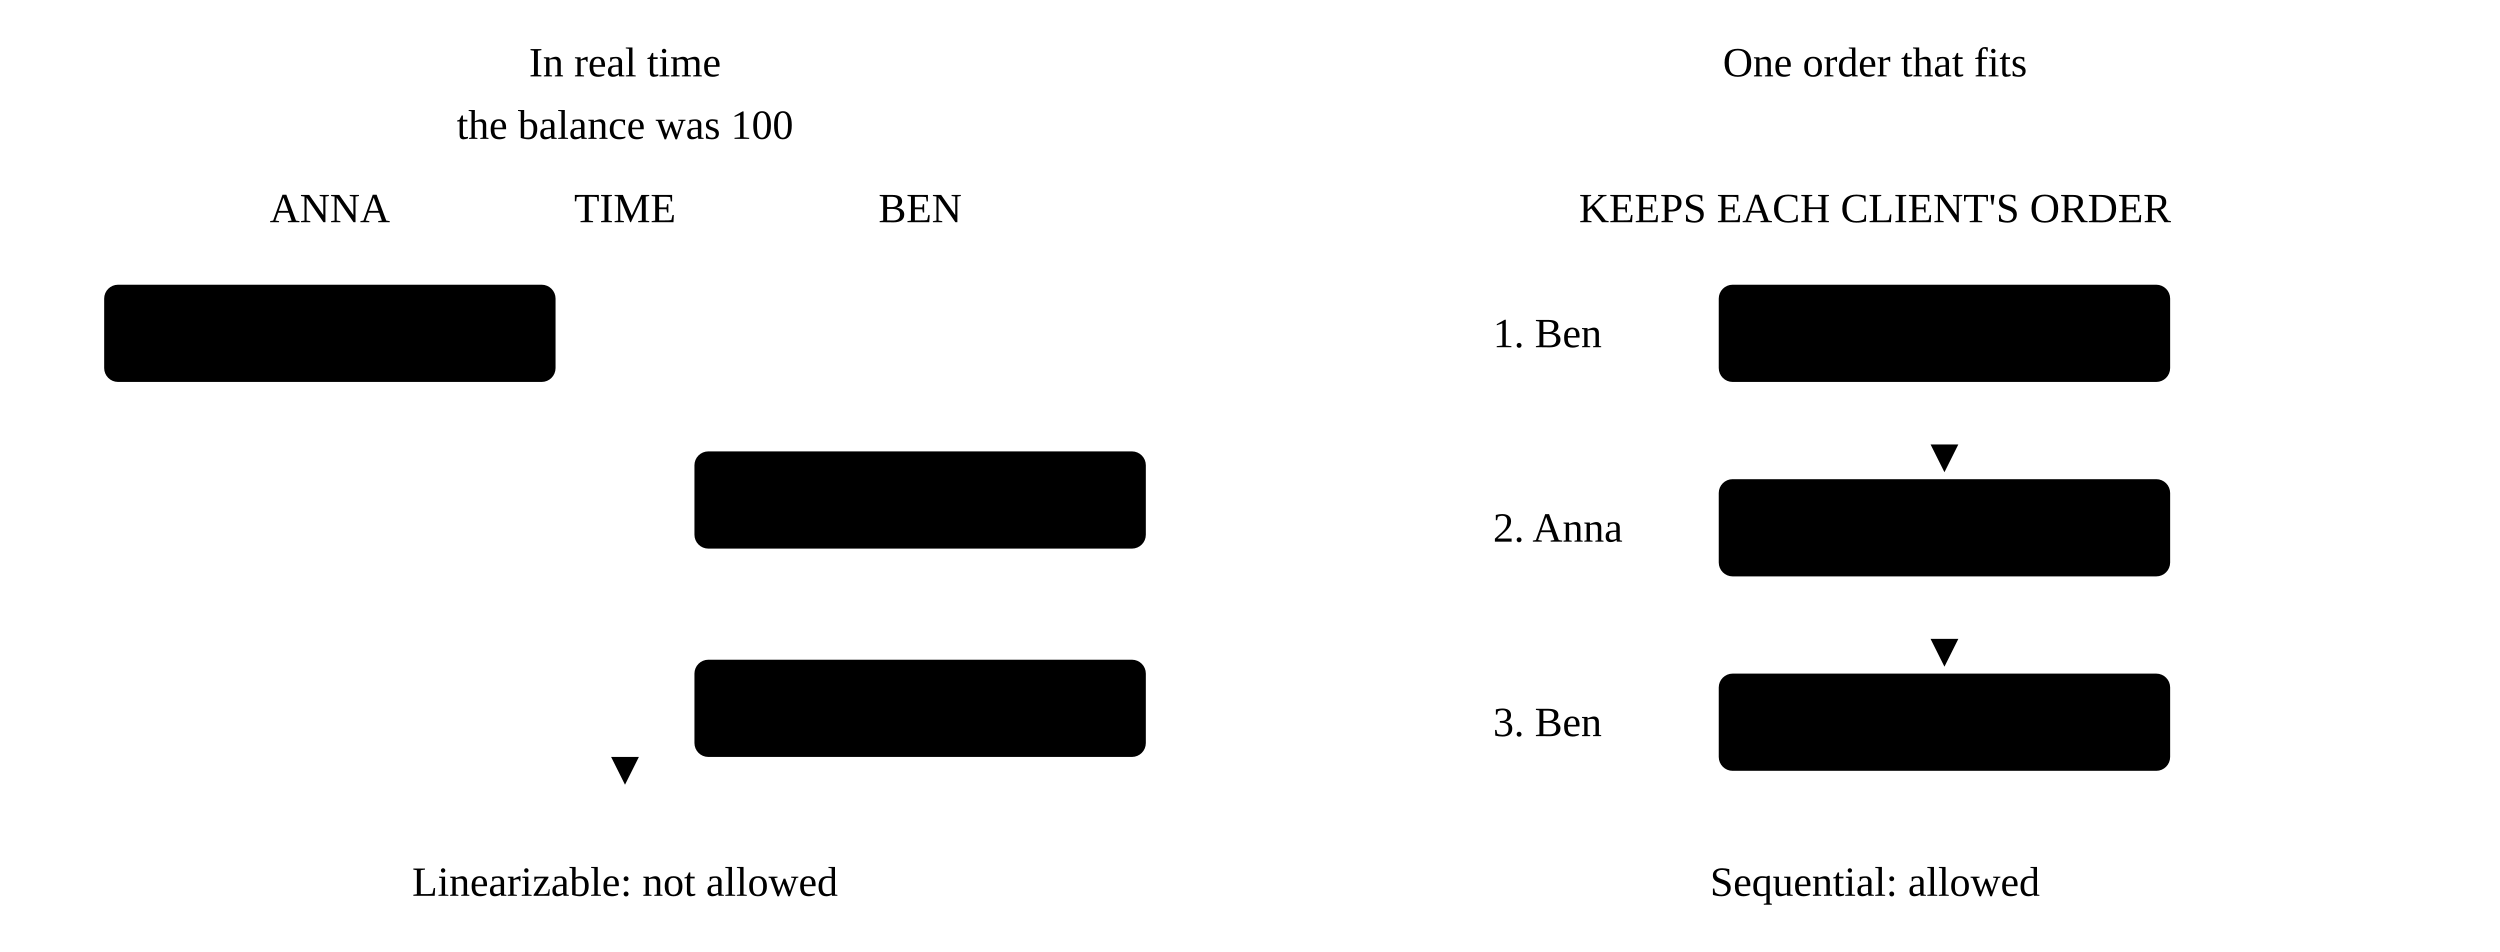
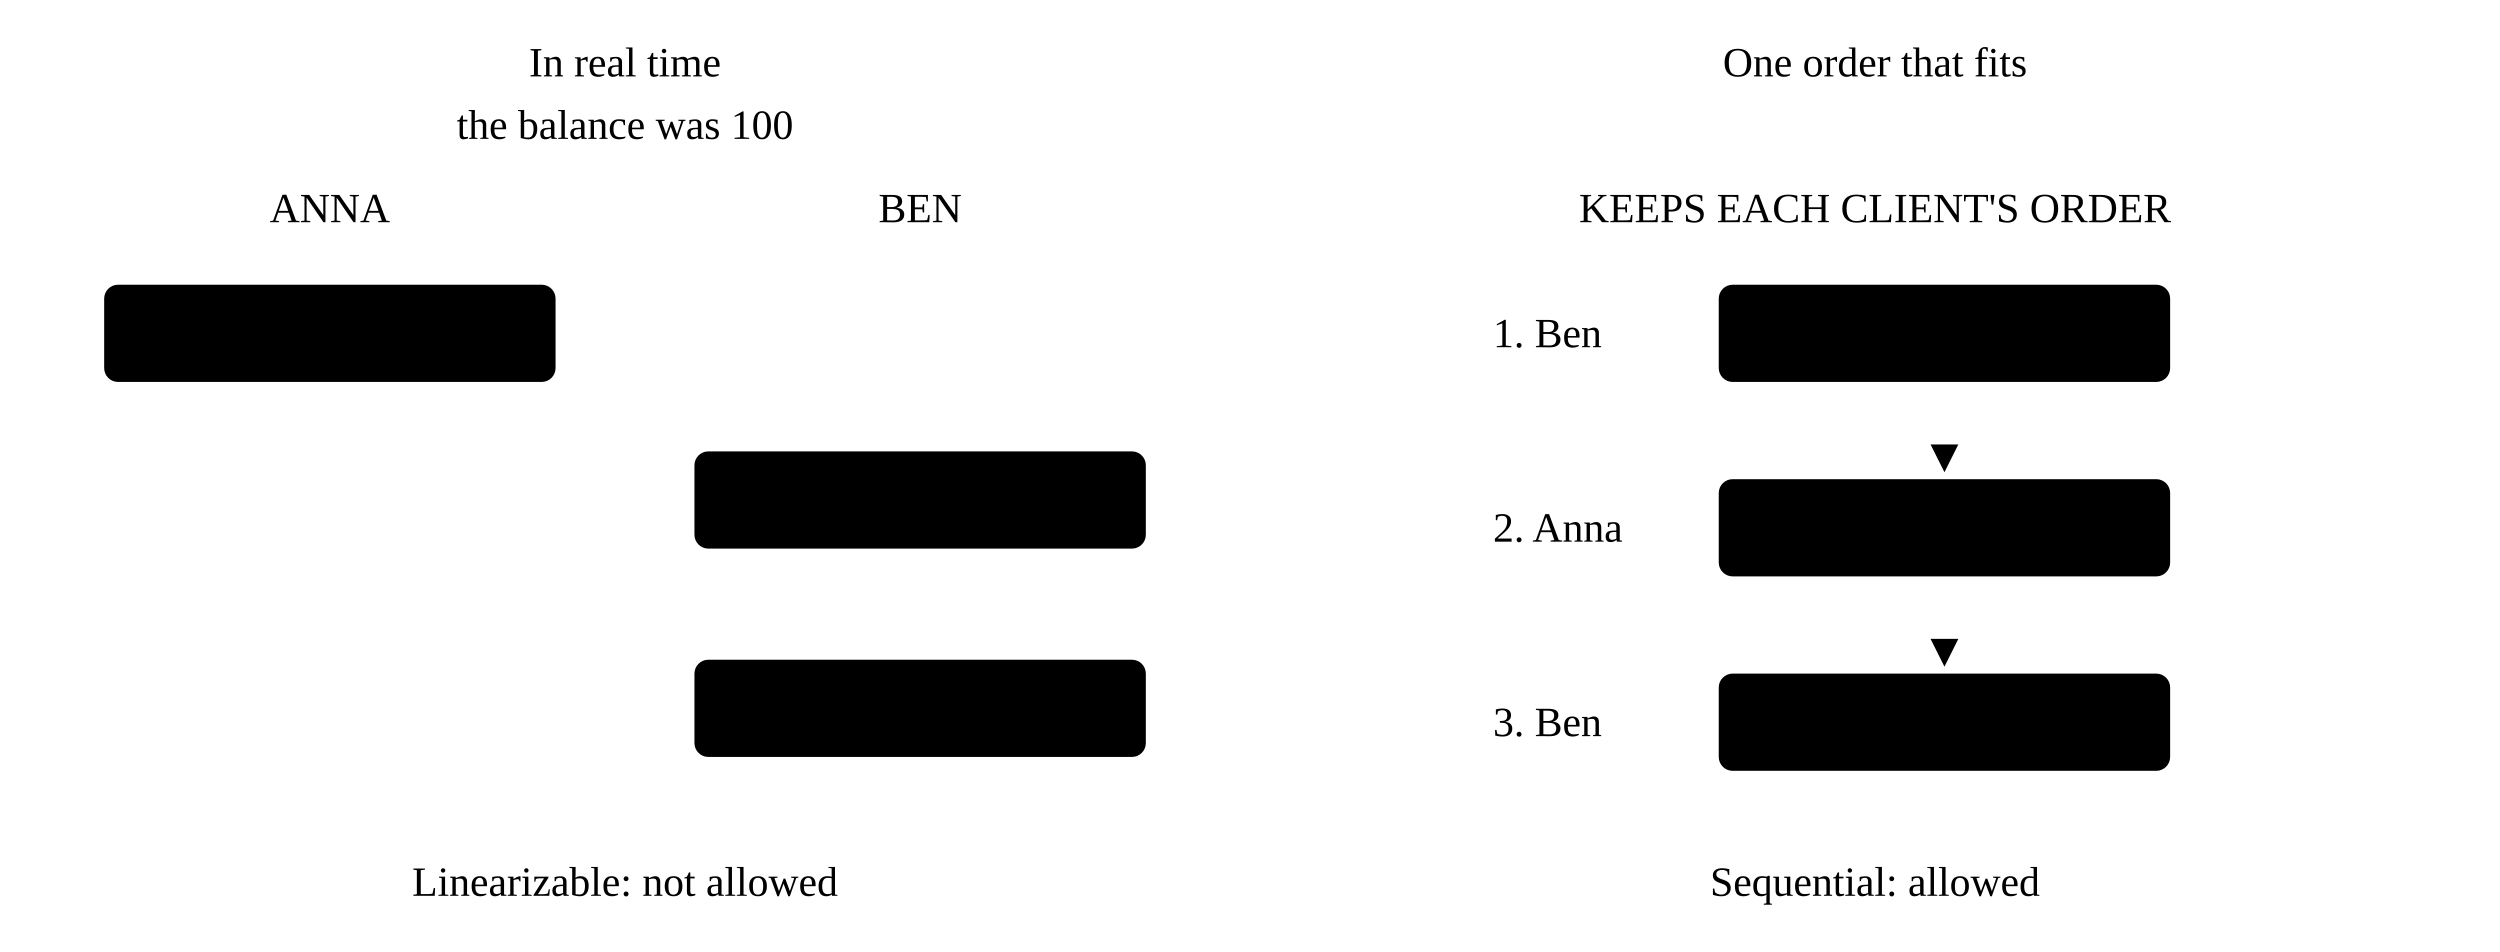
<svg xmlns="http://www.w3.org/2000/svg" class="diagram-svg" viewBox="0 0 720 274" role="img" aria-labelledby="sequential-vs-linearizable-title sequential-vs-linearizable-desc">
  <defs>
    <marker id="sequential-vs-linearizable-head" viewBox="0 0 8 8" refX="8" refY="4" markerWidth="8" markerHeight="8" markerUnits="userSpaceOnUse" orient="auto">
      <path class="dg-head" d="M0,0 L8,4 L0,8 z" />
    </marker>
    <marker id="sequential-vs-linearizable-head-accent" viewBox="0 0 8 8" refX="8" refY="4" markerWidth="8" markerHeight="8" markerUnits="userSpaceOnUse" orient="auto">
      <path class="dg-head-accent" d="M0,0 L8,4 L0,8 z" />
    </marker>
  </defs>
  <line class="dg-rule" x1="360" y1="8" x2="360" y2="266" />
  <text class="dg-name" x="180" y="22" text-anchor="middle">In real time</text>
  <text class="dg-sub" x="180" y="40" text-anchor="middle">the balance was 100</text>
  <text class="dg-mono dg-muted-text" x="95" y="64" text-anchor="middle">ANNA</text>
  <text class="dg-mono dg-muted-text" x="265" y="64" text-anchor="middle">BEN</text>
-   <text class="dg-mono dg-muted-text" x="180" y="64" text-anchor="middle">TIME</text>
-   <path class="dg-arrow" d="M180 72 V226" marker-end="url(#sequential-vs-linearizable-head)" />
  <rect class="dg-box" x="30" y="82" width="130" height="28" rx="4" />
  <text class="dg-code" x="95.0" y="100.0" text-anchor="middle">write 150</text>
  <rect class="dg-box-accent" x="200" y="130" width="130" height="28" rx="4" />
  <text class="dg-code" x="265.0" y="148.0" text-anchor="middle">read: 100</text>
  <rect class="dg-box" x="200" y="190" width="130" height="28" rx="4" />
  <text class="dg-code" x="265.0" y="208.0" text-anchor="middle">read: 150</text>
  <text class="dg-result" x="180" y="258" text-anchor="middle">Linearizable: not allowed</text>
  <text class="dg-name" x="540" y="22" text-anchor="middle">One order that fits</text>
  <text class="dg-mono dg-muted-text" x="540" y="64" text-anchor="middle">KEEPS EACH CLIENT'S ORDER</text>
  <text class="dg-sub" x="430" y="100">1. Ben</text>
  <rect class="dg-box-accent" x="495" y="82" width="130" height="28" rx="4" />
  <text class="dg-code" x="560.0" y="100.0" text-anchor="middle">read: 100</text>
  <text class="dg-sub" x="430" y="156">2. Anna</text>
  <rect class="dg-box" x="495" y="138" width="130" height="28" rx="4" />
  <text class="dg-code" x="560.0" y="156.0" text-anchor="middle">write 150</text>
  <path class="dg-arrow" d="M560 110 V136" marker-end="url(#sequential-vs-linearizable-head)" />
  <text class="dg-sub" x="430" y="212">3. Ben</text>
  <rect class="dg-box" x="495" y="194" width="130" height="28" rx="4" />
  <text class="dg-code" x="560.0" y="212.0" text-anchor="middle">read: 150</text>
  <path class="dg-arrow" d="M560 166 V192" marker-end="url(#sequential-vs-linearizable-head)" />
  <text class="dg-result" x="540" y="258" text-anchor="middle">Sequential: allowed</text>
</svg>
